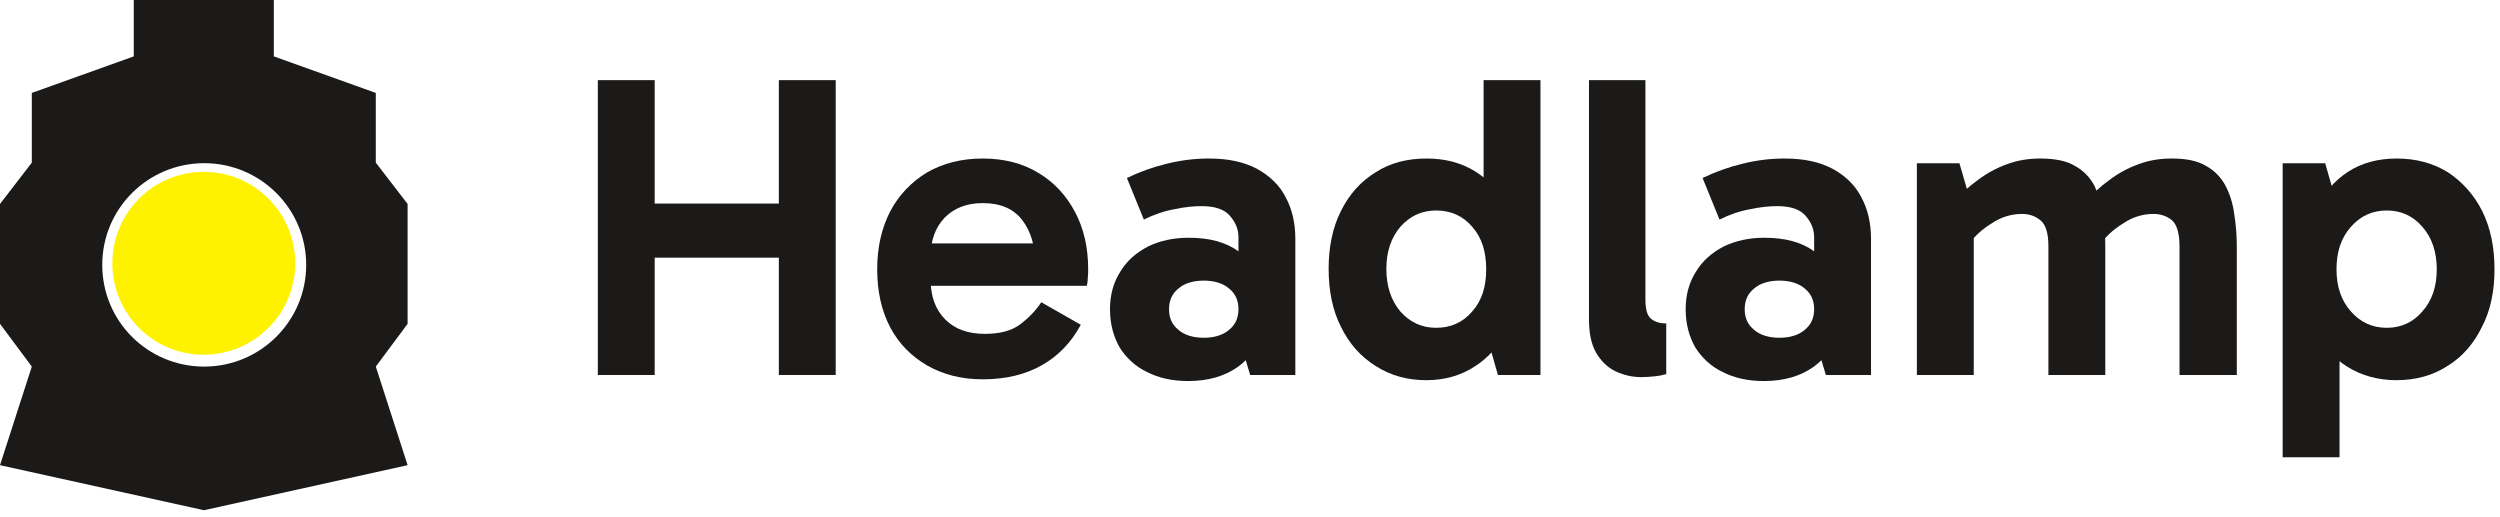
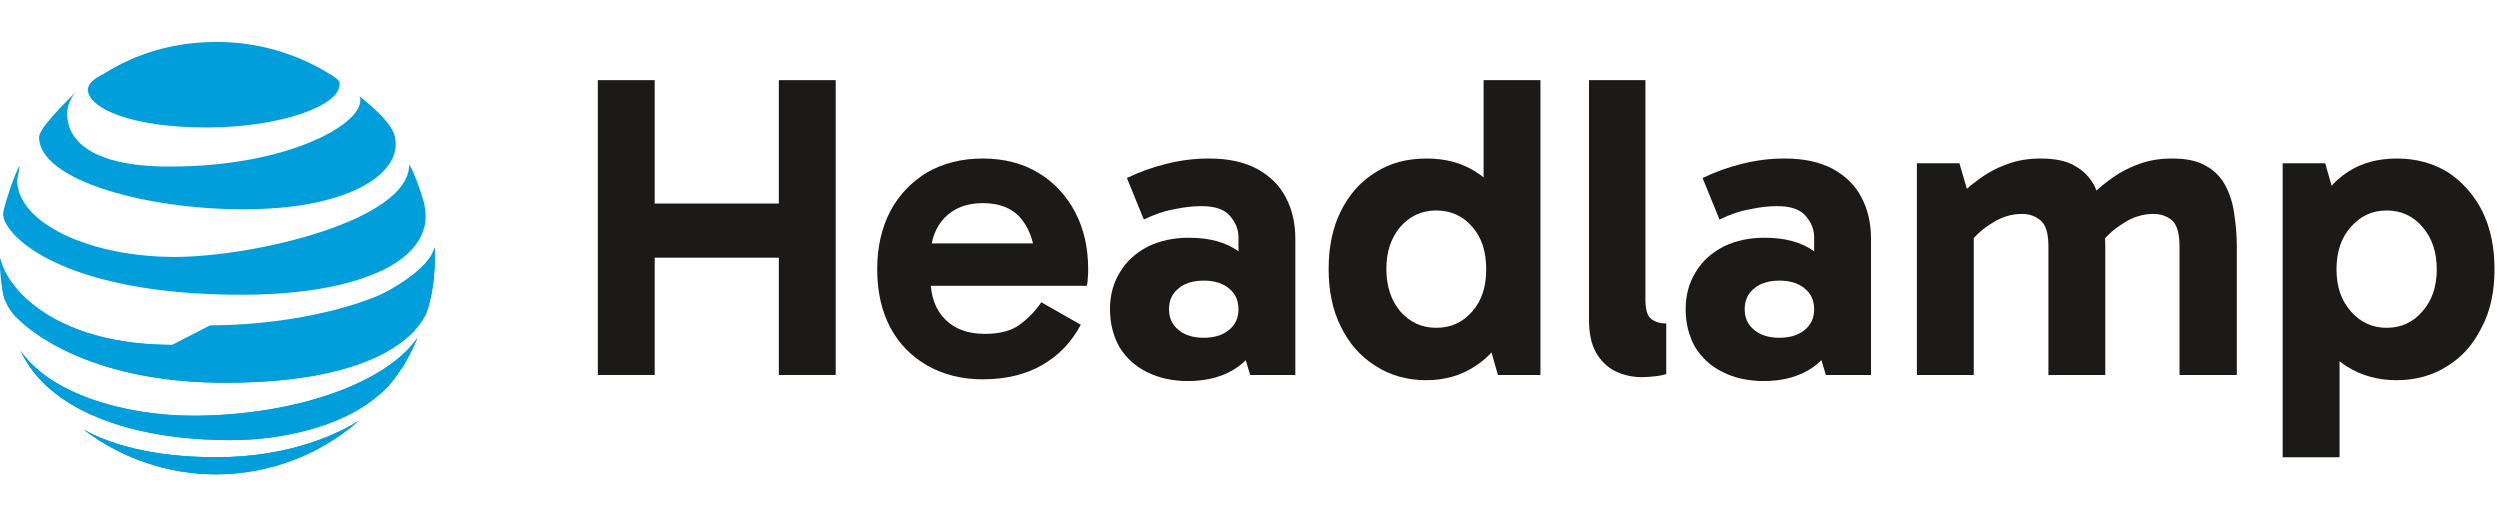
<svg xmlns="http://www.w3.org/2000/svg" width="184" height="38" viewBox="0 0 184 38" fill="none">
-   <path d="M15 26.107C18.712 26.107 21.73 23.088 21.73 19.377C21.73 15.665 18.712 12.647 15 12.647C11.288 12.647 8.27 15.646 8.27 19.377C8.27 23.107 11.27 26.107 15 26.107Z" fill="#FFF200" />
-   <path fill-rule="evenodd" clip-rule="evenodd" d="M30 23.833L27.659 26.981L30 34.237L15.01 37.552L0 34.237L2.341 26.981L0 23.833V15.013L2.341 11.969V6.839L9.846 4.15V0H20.153V4.15L27.659 6.839V11.969L30 15.013V23.833ZM15.031 26.981C19.17 26.981 22.536 23.624 22.536 19.495C22.536 15.367 19.17 12.01 15.031 12.01C10.892 12.01 7.526 15.346 7.526 19.495C7.526 23.645 10.871 26.981 15.031 26.981Z" fill="#1B1A19" />
+   <g transform="translate(0 3) scale(1.333333)">
+     <path d="M0 0h24v24H0z" fill="none" />
+     <path fill="#009fdb" d="M4.584 21.438a12.08 12.08 0 0 0 7.349 2.495a12 12 0 0 0 7.887-2.967c-.944.607-3.64 2.023-7.887 2.023c-3.708 0-6.068-.81-7.349-1.55m8.158.606c2.966 0 6.202-.809 8.09-2.427c.539-.405 1.01-1.011 1.483-1.753c.27-.472.539-1.011.741-1.483c-1.82 2.63-7.011 4.315-12.404 4.315c-3.776 0-7.888-1.214-9.506-3.573c1.483 3.236 6 4.92 11.596 4.92m-3.236-5.257C3.37 16.787.472 13.955 0 12c0 .674.067 1.483.202 2.09c.068.27.27.674.607 1.079c1.483 1.55 5.191 3.707 11.595 3.707c8.697 0 10.72-2.898 11.124-3.842c.27-.674.472-1.888.472-2.967v-.674c-.607 2.63-7.011 4.315-12.404 4.315" />
+   </g>
+   <svg x="0" y="3" width="32" height="32" viewBox="0 0 24 24">
+     <path d="M0 0h24v24H0z" fill="none" />
+     <path fill="#009fdb" d="M4.584 21.438a12.08 12.08 0 0 0 7.349 2.495a12 12 0 0 0 7.887-2.967c-.944.607-3.64 2.023-7.887 2.023c-3.708 0-6.068-.81-7.349-1.55m8.158.606c2.966 0 6.202-.809 8.09-2.427c.539-.405 1.01-1.011 1.483-1.753c.27-.472.539-1.011.741-1.483c-1.82 2.63-7.011 4.315-12.404 4.315c-3.776 0-7.888-1.214-9.506-3.573c1.483 3.236 6 4.92 11.596 4.92m-3.236-5.257C3.37 16.787.472 13.955 0 12c0 .674.067 1.483.202 2.09c.068.27.27.674.607 1.079c1.483 1.55 5.191 3.707 11.595 3.707c8.697 0 10.72-2.898 11.124-3.842c.27-.674.472-1.888.472-2.967v-.674c-.607 2.292-8.022 5.394-14.494 5.394m-8.427-9.91C.742 7.55.337 8.763.202 9.37c-.067.27 0 .404.068.607c.741 1.55 4.45 4.044 13.078 4.044c5.259 0 9.371-1.28 10.045-3.64c.135-.404.135-.876 0-1.483c-.202-.674-.472-1.483-.809-2.09c.068 3.101-8.562 5.124-12.944 5.124c-4.719 0-8.696-1.888-8.696-4.248c.067-.337.135-.606.135-.809M19.82 3.034c.068.067.068.135.068.27c0 1.348-4.045 3.64-10.517 3.64c-4.787 0-5.663-1.753-5.663-2.9c0-.404.135-.808.472-1.213c-.607.607-1.146 1.147-1.686 1.82c-.202.27-.337.54-.337.675c0 2.36 5.865 3.977 11.259 3.977c5.797 0 8.427-1.887 8.427-3.573c0-.606-.203-.943-.81-1.618a17 17 0 0 0-1.213-1.078m-1.753-1.281A11.8 11.8 0 0 0 11.933.067C9.64.067 7.55.674 5.73 1.82c-.539.27-.876.54-.876.877c0 1.01 2.36 2.09 6.54 2.09c4.112 0 7.348-1.214 7.348-2.36c.067-.202-.203-.405-.675-.674" />
+   </svg>
  <path d="M57.323 27.599V5.899H61.508V27.599H57.323ZM44 27.599V5.899H48.185V27.599H44ZM46.716 18.964V14.981H58.696V18.964H46.716Z" fill="#1B1A19" />
  <path d="M72.326 27.918C70.76 27.918 69.418 27.567 68.236 26.898C67.086 26.229 66.159 25.305 65.52 24.094C64.882 22.883 64.562 21.449 64.562 19.824C64.562 18.199 64.882 16.797 65.52 15.554C66.159 14.343 67.086 13.387 68.236 12.686C69.418 12.017 70.76 11.667 72.326 11.667C73.891 11.667 75.265 12.017 76.415 12.718C77.597 13.419 78.492 14.407 79.131 15.618C79.77 16.829 80.089 18.231 80.089 19.792C80.089 20.047 80.089 20.27 80.057 20.493C80.057 20.716 80.025 20.876 79.993 21.035H67.981V17.912H76.83L76.191 19.41C76.191 18.103 75.872 17.02 75.233 16.192C74.594 15.363 73.635 14.949 72.326 14.949C71.175 14.949 70.249 15.299 69.546 16C68.843 16.733 68.492 17.689 68.492 18.868V20.557C68.492 21.8 68.843 22.788 69.578 23.52C70.281 24.221 71.239 24.572 72.485 24.572C73.572 24.572 74.434 24.349 75.041 23.903C75.648 23.457 76.191 22.915 76.639 22.246L79.546 23.903C78.843 25.209 77.885 26.197 76.703 26.866C75.489 27.567 74.019 27.918 72.326 27.918Z" fill="#1B1A19" />
  <path d="M87.446 28.045C86.295 28.045 85.273 27.822 84.41 27.376C83.548 26.962 82.877 26.325 82.398 25.56C81.95 24.763 81.695 23.839 81.695 22.756C81.695 21.704 81.95 20.78 82.462 19.983C82.941 19.187 83.644 18.581 84.506 18.135C85.369 17.721 86.359 17.498 87.478 17.498C89.011 17.498 90.225 17.817 91.184 18.518C92.11 19.219 92.749 20.206 93.1 21.481L91.152 21.226V17.466C91.152 16.861 90.928 16.351 90.513 15.873C90.097 15.395 89.394 15.172 88.436 15.172C87.861 15.172 87.19 15.236 86.455 15.395C85.72 15.522 84.954 15.777 84.187 16.16L82.941 13.101C83.867 12.655 84.826 12.304 85.88 12.049C86.903 11.794 87.925 11.667 88.979 11.667C90.417 11.667 91.567 11.922 92.525 12.431C93.452 12.941 94.187 13.642 94.634 14.535C95.113 15.427 95.337 16.447 95.337 17.594V27.599H92.014L91.12 24.636L93.1 24.062C92.717 25.337 92.078 26.293 91.12 26.994C90.129 27.695 88.915 28.045 87.446 28.045ZM88.596 24.859C89.362 24.859 90.001 24.668 90.449 24.285C90.928 23.903 91.152 23.393 91.152 22.756C91.152 22.118 90.928 21.609 90.449 21.226C90.001 20.844 89.362 20.653 88.596 20.653C87.829 20.653 87.19 20.844 86.743 21.226C86.263 21.609 86.04 22.118 86.04 22.756C86.04 23.393 86.263 23.903 86.743 24.285C87.19 24.668 87.829 24.859 88.596 24.859Z" fill="#1B1A19" />
  <path d="M104.975 27.982C103.57 27.982 102.324 27.631 101.237 26.93C100.119 26.229 99.288 25.273 98.681 24.03C98.074 22.819 97.787 21.385 97.787 19.792C97.787 18.199 98.074 16.765 98.681 15.554C99.288 14.312 100.151 13.355 101.237 12.686C102.324 11.985 103.57 11.667 105.007 11.667C106.381 11.667 107.563 11.985 108.586 12.623C109.608 13.26 110.407 14.184 110.982 15.395C111.557 16.606 111.844 18.072 111.844 19.792C111.844 21.449 111.557 22.883 110.982 24.126C110.407 25.337 109.608 26.293 108.554 26.962C107.531 27.631 106.349 27.982 104.975 27.982ZM105.71 24.126C106.796 24.126 107.691 23.712 108.362 22.915C109.065 22.118 109.384 21.099 109.384 19.824C109.384 18.518 109.065 17.498 108.362 16.701C107.691 15.905 106.796 15.491 105.71 15.491C104.624 15.491 103.761 15.905 103.058 16.701C102.387 17.498 102.036 18.518 102.036 19.792C102.036 21.067 102.387 22.118 103.058 22.915C103.761 23.712 104.624 24.126 105.71 24.126ZM110.247 27.599L109.193 23.903H109.48V16.096H109.193V5.899H113.378V27.599H110.247Z" fill="#1B1A19" />
  <path d="M120.815 27.758C120.112 27.758 119.473 27.599 118.866 27.312C118.291 27.026 117.812 26.547 117.461 25.942C117.109 25.305 116.949 24.508 116.949 23.488V5.899H121.103V22.023C121.103 22.756 121.231 23.265 121.55 23.488C121.838 23.712 122.221 23.807 122.636 23.807V27.535C122.413 27.599 122.125 27.663 121.806 27.695C121.454 27.727 121.135 27.758 120.815 27.758Z" fill="#1B1A19" />
  <path d="M129.815 28.045C128.665 28.045 127.643 27.822 126.78 27.376C125.917 26.962 125.247 26.325 124.767 25.56C124.32 24.763 124.064 23.839 124.064 22.756C124.064 21.704 124.32 20.78 124.831 19.983C125.31 19.187 126.013 18.581 126.876 18.135C127.739 17.721 128.729 17.498 129.847 17.498C131.381 17.498 132.595 17.817 133.553 18.518C134.48 19.219 135.119 20.206 135.47 21.481L133.521 21.226V17.466C133.521 16.861 133.298 16.351 132.882 15.873C132.467 15.395 131.764 15.172 130.806 15.172C130.231 15.172 129.56 15.236 128.825 15.395C128.09 15.522 127.323 15.777 126.556 16.16L125.31 13.101C126.237 12.655 127.195 12.304 128.25 12.049C129.272 11.794 130.294 11.667 131.349 11.667C132.786 11.667 133.937 11.922 134.895 12.431C135.822 12.941 136.556 13.642 137.004 14.535C137.483 15.427 137.707 16.447 137.707 17.594V27.599H134.384L133.489 24.636L135.47 24.062C135.087 25.337 134.448 26.293 133.489 26.994C132.499 27.695 131.285 28.045 129.815 28.045ZM130.965 24.859C131.732 24.859 132.371 24.668 132.818 24.285C133.298 23.903 133.521 23.393 133.521 22.756C133.521 22.118 133.298 21.609 132.818 21.226C132.371 20.844 131.732 20.653 130.965 20.653C130.199 20.653 129.56 20.844 129.112 21.226C128.633 21.609 128.409 22.118 128.409 22.756C128.409 23.393 128.633 23.903 129.112 24.285C129.56 24.668 130.199 24.859 130.965 24.859Z" fill="#1B1A19" />
  <path d="M141.083 27.599V12.017H144.214L145.077 14.981L143.735 14.949C144.278 14.312 144.885 13.738 145.556 13.26C146.227 12.75 146.93 12.368 147.728 12.081C148.495 11.794 149.326 11.667 150.156 11.667C151.211 11.667 152.073 11.826 152.712 12.208C153.351 12.559 153.831 13.069 154.15 13.674C154.438 14.28 154.661 14.981 154.789 15.745C154.885 16.542 154.949 17.339 154.949 18.167V27.599H150.763V18.135C150.763 17.179 150.572 16.542 150.188 16.223C149.805 15.905 149.358 15.745 148.815 15.745C148.048 15.745 147.281 15.969 146.578 16.447C145.843 16.893 145.236 17.466 144.757 18.167L144.214 16H145.268V27.599H141.083ZM160.412 27.599V18.135C160.412 17.179 160.22 16.542 159.869 16.223C159.485 15.905 159.038 15.745 158.495 15.745C157.728 15.745 156.962 15.969 156.259 16.447C155.524 16.893 154.917 17.466 154.438 18.167L153.415 14.949C153.958 14.312 154.565 13.738 155.236 13.26C155.907 12.75 156.61 12.368 157.409 12.081C158.176 11.794 158.974 11.667 159.837 11.667C160.891 11.667 161.722 11.826 162.361 12.208C163 12.559 163.479 13.069 163.799 13.674C164.118 14.28 164.342 14.981 164.438 15.745C164.565 16.542 164.629 17.339 164.629 18.167V27.599H160.412Z" fill="#1B1A19" />
  <path d="M176.375 27.982C175.001 27.982 173.787 27.631 172.765 26.994C171.742 26.356 170.944 25.432 170.401 24.221C169.825 23.011 169.538 21.545 169.538 19.824C169.538 18.167 169.825 16.701 170.401 15.491C170.976 14.28 171.774 13.324 172.797 12.655C173.819 11.985 175.033 11.667 176.407 11.667C177.845 11.667 179.091 12.017 180.177 12.686C181.231 13.387 182.094 14.343 182.701 15.554C183.308 16.797 183.595 18.199 183.595 19.824C183.595 21.417 183.308 22.851 182.669 24.062C182.062 25.305 181.231 26.261 180.145 26.93C179.059 27.631 177.813 27.982 176.375 27.982ZM168.004 33.653V12.017H171.135L172.19 15.714H171.87V23.52H172.19V33.653H168.004ZM175.672 24.126C176.726 24.126 177.621 23.712 178.292 22.915C178.995 22.118 179.346 21.099 179.346 19.824C179.346 18.549 178.995 17.498 178.292 16.701C177.621 15.905 176.726 15.491 175.672 15.491C174.586 15.491 173.723 15.905 173.02 16.701C172.317 17.498 171.966 18.518 171.966 19.824C171.966 21.099 172.317 22.118 173.02 22.915C173.723 23.712 174.586 24.126 175.672 24.126Z" fill="#1B1A19" />
</svg>
